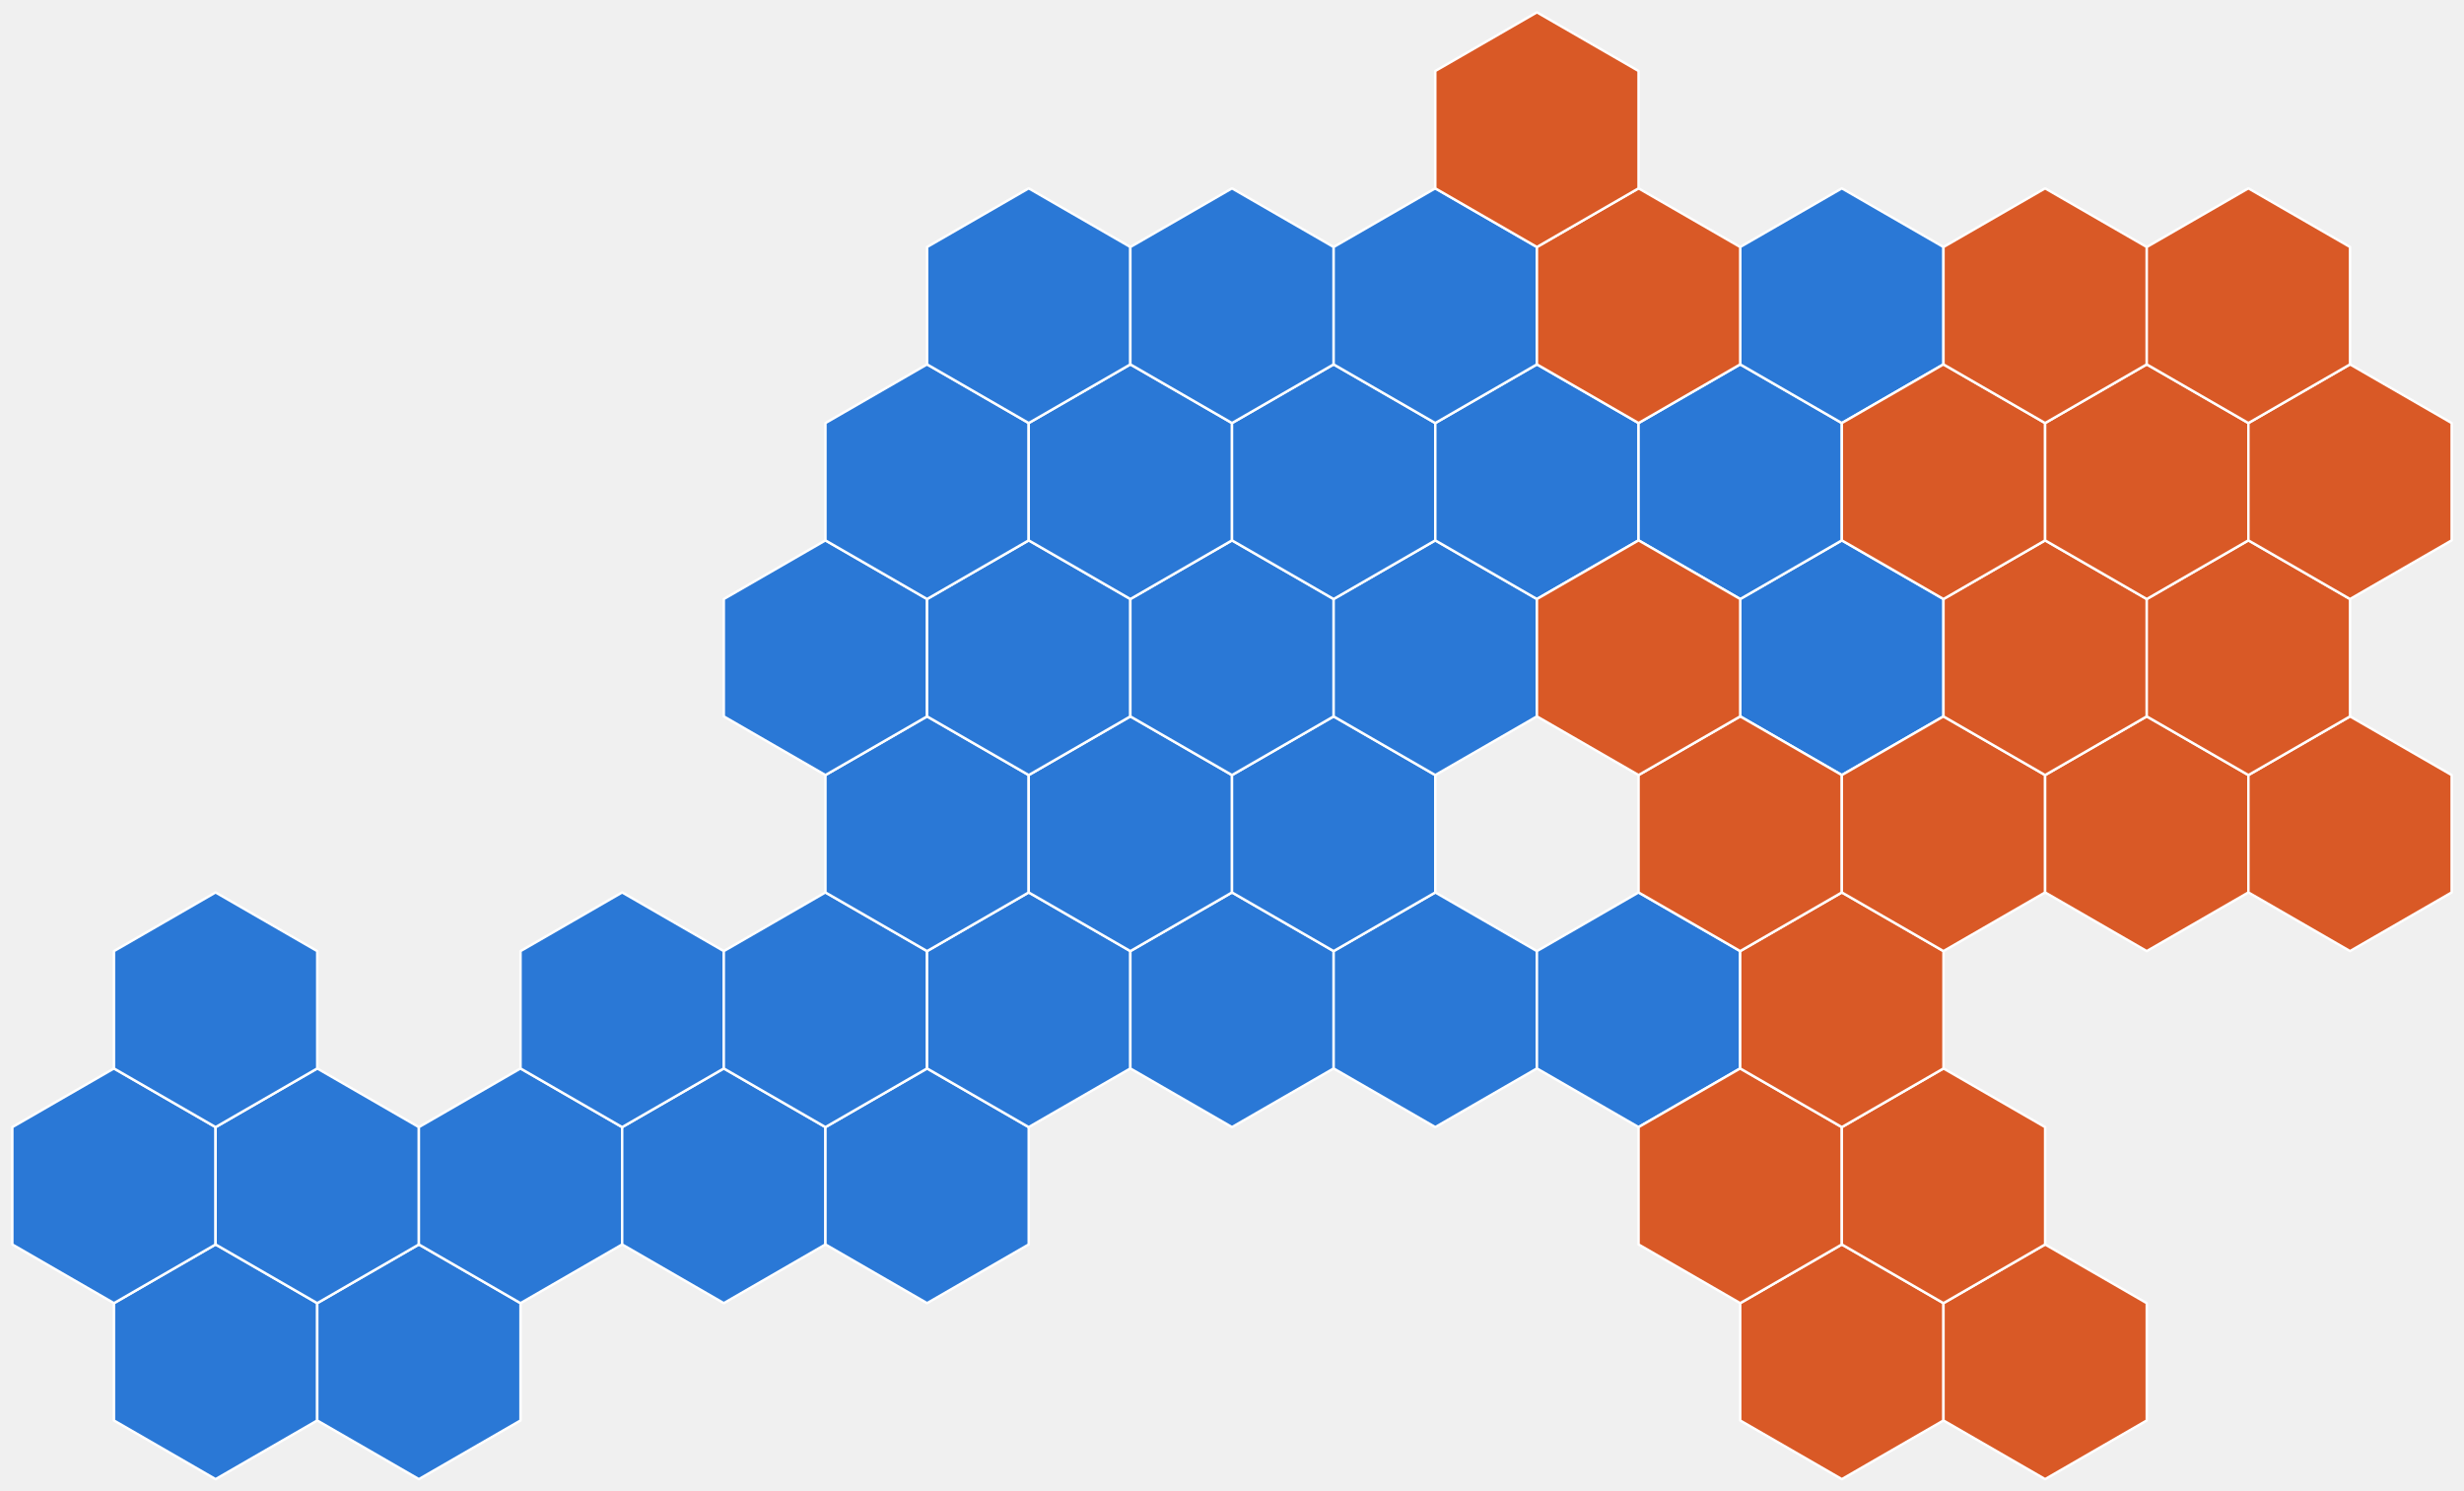
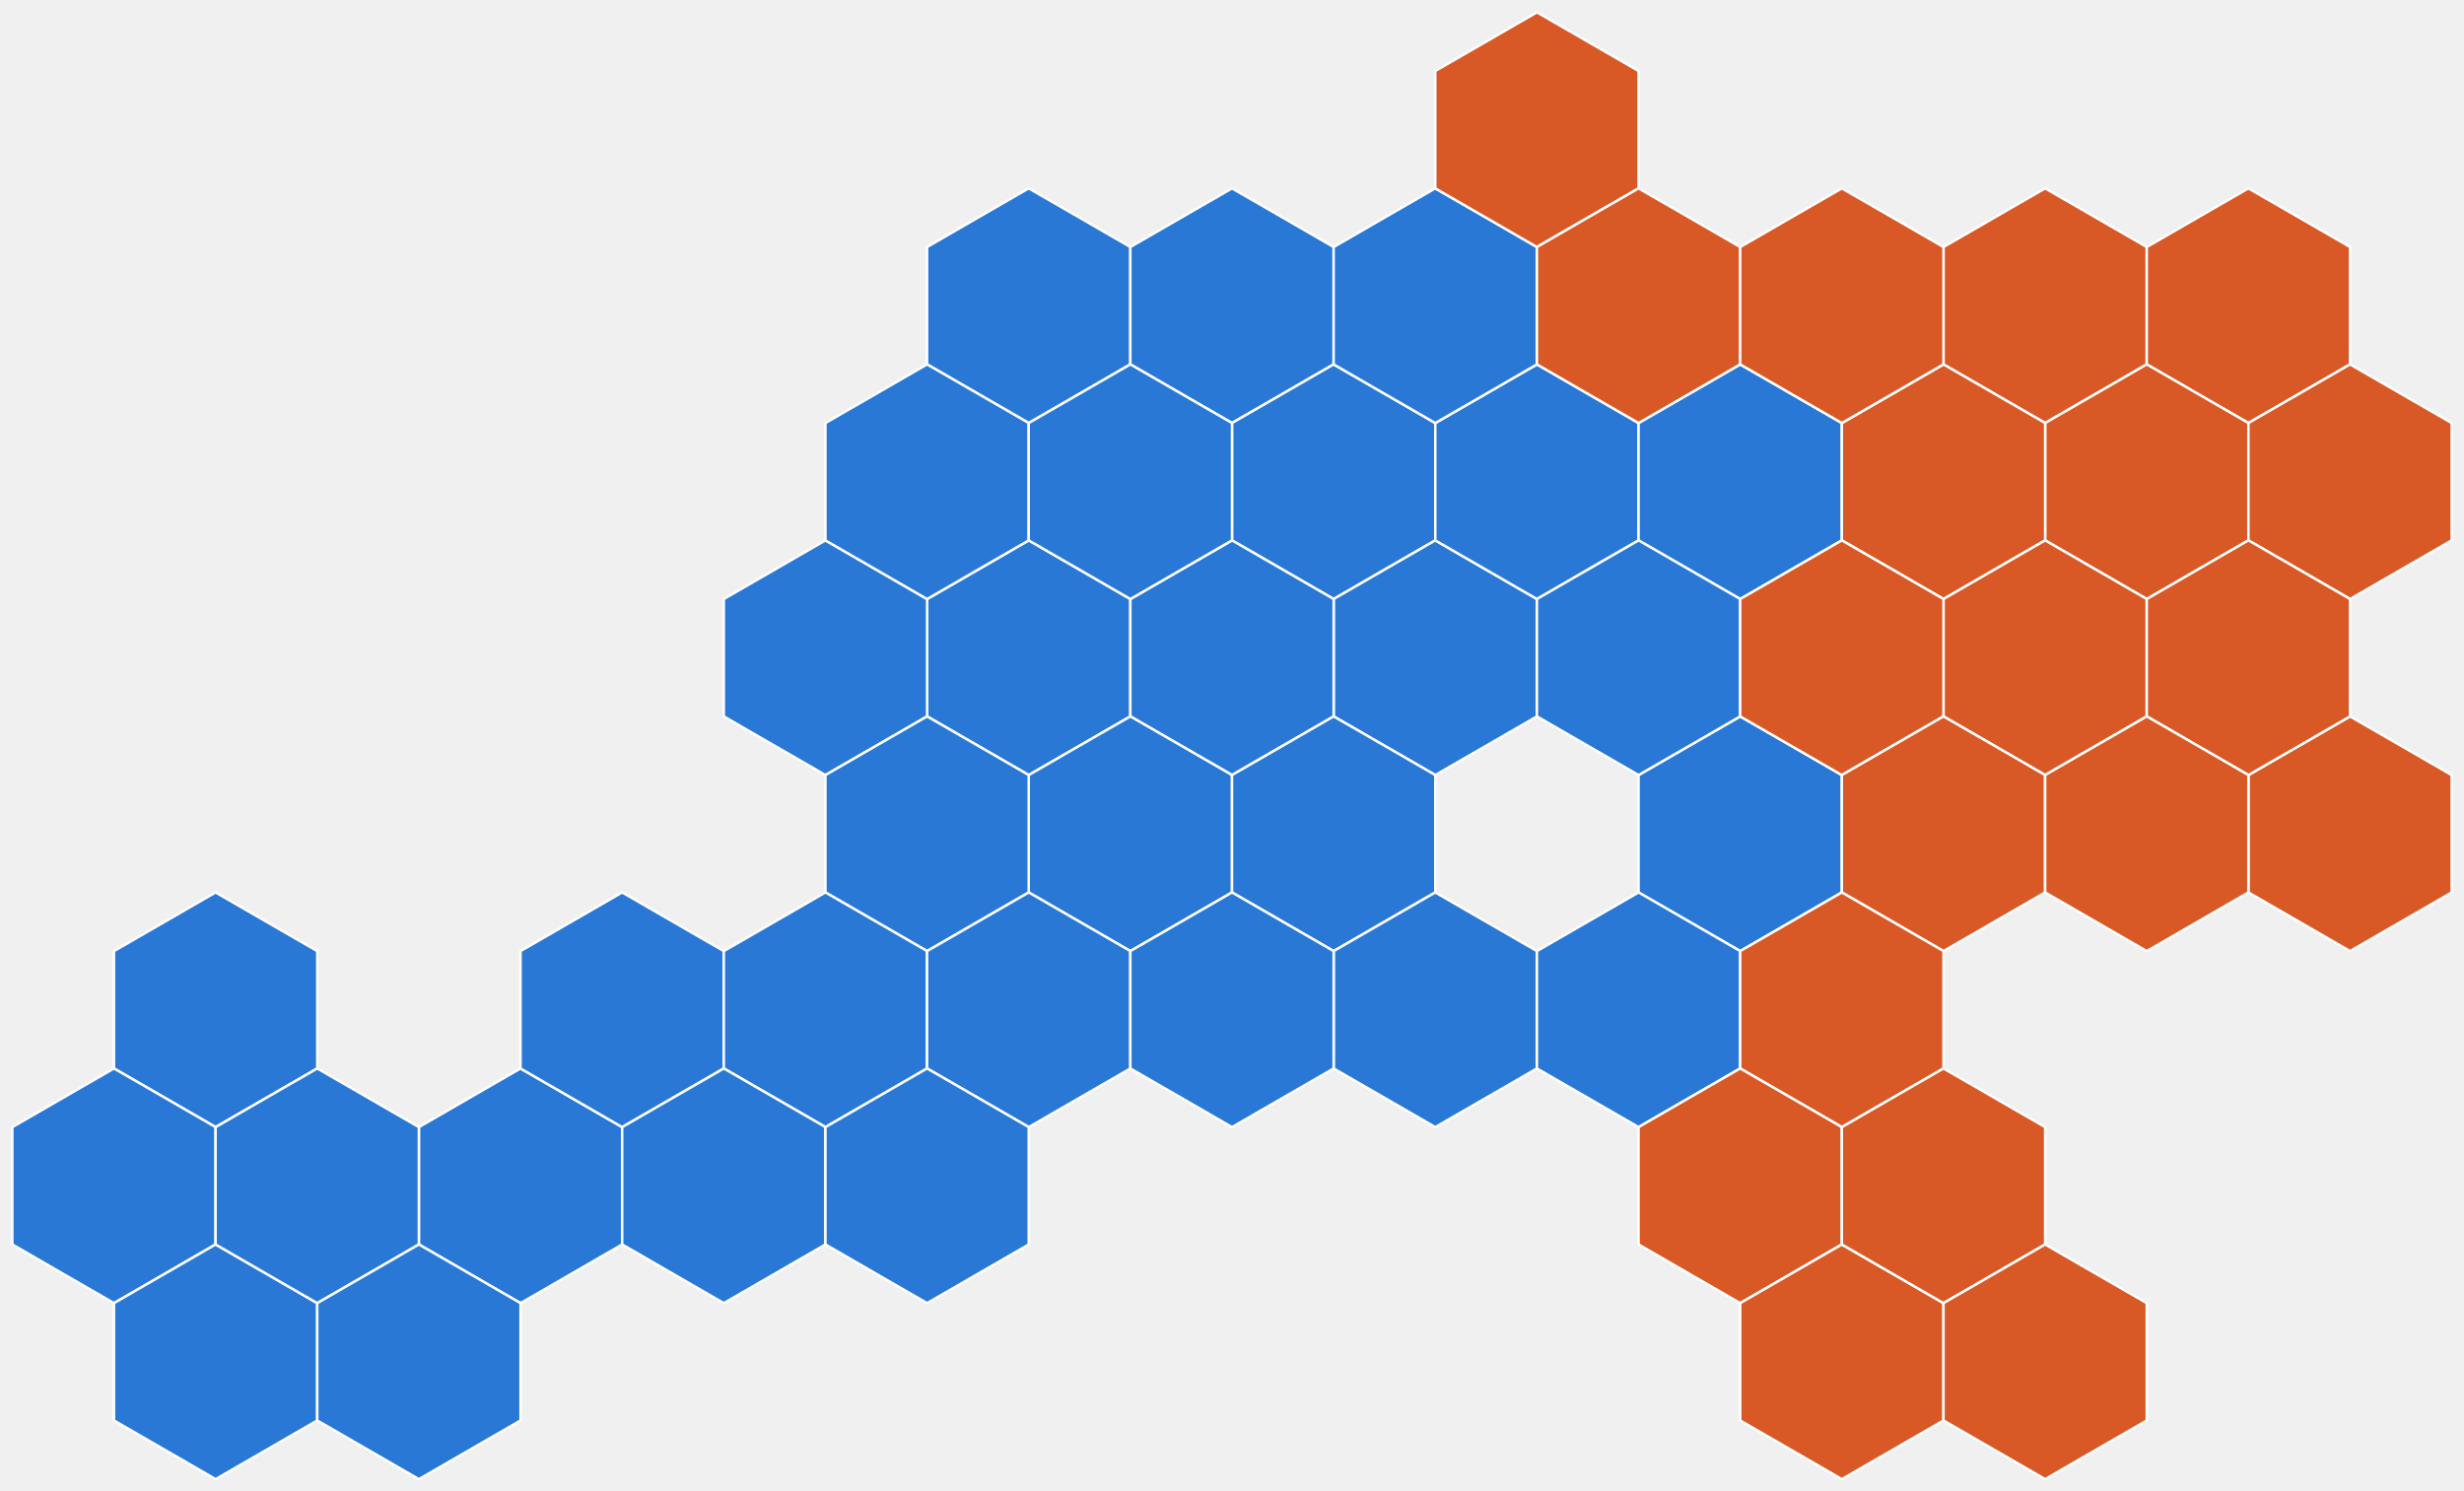
<svg xmlns="http://www.w3.org/2000/svg" version="1.2" baseProfile="tiny" width="800" height="484" viewBox="0 0 800 484" stroke-linecap="round" stroke-linejoin="round">
  <g id="in">
-     <path d="M 37 423.16 70 404.1 103 423.16 103 461.26 70 480.31 37 461.26 37 423.16 Z" fill="#2a78d6" stroke="#ffffff" stroke-width="0.8" />
-     <path d="M 103 423.16 136 404.1 169 423.16 169 461.26 136 480.31 103 461.26 103 423.16 Z" fill="#2a78d6" stroke="#ffffff" stroke-width="0.8" />
+     <path d="M 367 80.21 367 118.32 334 137.37 301 118.32 301 80.21 334 61.16 367 80.21 Z" fill="#2a78d6" stroke="#ffffff" stroke-width="0.8" />
+     <path d="M 367 80.21 400 61.16 433 80.21 433 118.32 400 137.37 367 118.32 367 80.21 Z" fill="#2a78d6" stroke="#ffffff" stroke-width="0.8" />
+     <path d="M 400 137.37 433 118.32 466 137.37 466 175.47 433 194.52 400 175.47 400 137.37 Z" fill="#2a78d6" stroke="#ffffff" stroke-width="0.8" />
+     <path d="M 301 194.52 334 175.47 367 194.52 367 232.63 334 251.68 301 232.63 301 194.52 Z" fill="#2a78d6" stroke="#ffffff" stroke-width="0.8" />
+     <path d="M 268 175.47 301 194.52 301 232.63 268 251.68 235 232.63 235 194.52 268 175.47 Z" fill="#2a78d6" stroke="#ffffff" stroke-width="0.8" />
+     <path d="M 433 194.52 466 175.47 499 194.52 499 232.63 466 251.68 433 232.63 433 194.52 Z" fill="#2a78d6" stroke="#ffffff" stroke-width="0.8" />
+     <path d="M 301 118.32 334 137.37 334 175.47 301 194.52 268 175.47 268 137.37 301 118.32 Z" fill="#2a78d6" stroke="#ffffff" stroke-width="0.8" />
+     <path d="M 466 137.37 499 118.32 532 137.37 532 175.47 499 194.52 466 175.47 466 137.37 Z" fill="#2a78d6" stroke="#ffffff" stroke-width="0.8" />
+     <path d="M 367 194.52 400 175.47 433 194.52 433 232.63 400 251.68 367 232.63 367 194.52 Z" fill="#2a78d6" stroke="#ffffff" stroke-width="0.8" />
+     <path d="M 532 137.37 565 118.32 598 137.37 598 175.47 565 194.52 532 175.47 532 137.37 Z" fill="#2a78d6" stroke="#ffffff" stroke-width="0.8" />
+     <path d="M 433 80.21 466 61.16 499 80.21 499 118.32 466 137.37 433 118.32 433 80.21 Z" fill="#2a78d6" stroke="#ffffff" stroke-width="0.8" />
+     <path d="M 103 346.95 70 366 37 346.95 37 308.84 70 289.79 103 308.84 103 346.95 Z" fill="#2a78d6" stroke="#ffffff" stroke-width="0.8" />
+     <path d="M 334 137.37 367 118.32 400 137.37 400 175.47 367 194.52 334 175.47 334 137.37 Z" fill="#2a78d6" stroke="#ffffff" stroke-width="0.8" />
+     <path d="M 532 251.68 565 232.63 598 251.68 598 289.79 565 308.84 532 289.79 532 251.68 Z" fill="#2a78d6" stroke="#ffffff" stroke-width="0.8" />
+     <path d="M 334 251.68 367 232.63 400 251.68 400 289.79 367 308.84 334 289.79 334 251.68 Z" fill="#2a78d6" stroke="#ffffff" stroke-width="0.8" />
+     <path d="M 499 194.52 532 175.47 565 194.52 565 232.63 532 251.68 499 232.63 499 194.52 Z" fill="#2a78d6" stroke="#ffffff" stroke-width="0.8" />
+     <path d="M 268 251.68 301 232.63 334 251.68 334 289.79 301 308.84 268 289.79 268 251.68 Z" fill="#2a78d6" stroke="#ffffff" stroke-width="0.8" />
    <path d="M 37 346.95 70 366 70 404.1 37 423.16 4 404.1 4 366 37 346.95 Z" fill="#2a78d6" stroke="#ffffff" stroke-width="0.8" />
-     <path d="M 70 366 103 346.95 136 366 136 404.1 103 423.16 70 404.1 70 366 Z" fill="#2a78d6" stroke="#ffffff" stroke-width="0.8" />
+     <path d="M 400 251.68 433 232.63 466 251.68 466 289.79 433 308.84 400 289.79 400 251.68 Z" fill="#2a78d6" stroke="#ffffff" stroke-width="0.8" />
    <path d="M 136 366 169 346.95 202 366 202 404.1 169 423.16 136 404.1 136 366 Z" fill="#2a78d6" stroke="#ffffff" stroke-width="0.8" />
-     <path d="M 202 366 235 346.95 268 366 268 404.1 235 423.16 202 404.1 202 366 Z" fill="#2a78d6" stroke="#ffffff" stroke-width="0.8" />
-     <path d="M 268 366 301 346.95 334 366 334 404.1 301 423.16 268 404.1 268 366 Z" fill="#2a78d6" stroke="#ffffff" stroke-width="0.8" />
-     <path d="M 103 346.95 70 366 37 346.95 37 308.84 70 289.79 103 308.84 103 346.95 Z" fill="#2a78d6" stroke="#ffffff" stroke-width="0.8" />
+     <path d="M 433 308.84 466 289.79 499 308.84 499 346.95 466 366 433 346.95 433 308.84 Z" fill="#2a78d6" stroke="#ffffff" stroke-width="0.8" />
    <path d="M 235 308.84 235 346.95 202 366 169 346.95 169 308.84 202 289.79 235 308.84 Z" fill="#2a78d6" stroke="#ffffff" stroke-width="0.8" />
    <path d="M 235 308.84 268 289.79 301 308.84 301 346.95 268 366 235 346.95 235 308.84 Z" fill="#2a78d6" stroke="#ffffff" stroke-width="0.8" />
    <path d="M 301 308.84 334 289.79 367 308.84 367 346.95 334 366 301 346.95 301 308.84 Z" fill="#2a78d6" stroke="#ffffff" stroke-width="0.8" />
    <path d="M 367 308.84 400 289.79 433 308.84 433 346.95 400 366 367 346.95 367 308.84 Z" fill="#2a78d6" stroke="#ffffff" stroke-width="0.8" />
-     <path d="M 433 308.84 466 289.79 499 308.84 499 346.95 466 366 433 346.95 433 308.84 Z" fill="#2a78d6" stroke="#ffffff" stroke-width="0.8" />
    <path d="M 499 308.84 532 289.79 565 308.84 565 346.95 532 366 499 346.95 499 308.84 Z" fill="#2a78d6" stroke="#ffffff" stroke-width="0.8" />
-     <path d="M 268 251.68 301 232.63 334 251.68 334 289.79 301 308.84 268 289.79 268 251.68 Z" fill="#2a78d6" stroke="#ffffff" stroke-width="0.8" />
-     <path d="M 334 251.68 367 232.63 400 251.68 400 289.79 367 308.84 334 289.79 334 251.68 Z" fill="#2a78d6" stroke="#ffffff" stroke-width="0.8" />
-     <path d="M 400 251.68 433 232.63 466 251.68 466 289.79 433 308.84 400 289.79 400 251.68 Z" fill="#2a78d6" stroke="#ffffff" stroke-width="0.8" />
-     <path d="M 268 175.47 301 194.52 301 232.63 268 251.68 235 232.63 235 194.52 268 175.47 Z" fill="#2a78d6" stroke="#ffffff" stroke-width="0.8" />
-     <path d="M 301 194.52 334 175.47 367 194.52 367 232.63 334 251.68 301 232.63 301 194.52 Z" fill="#2a78d6" stroke="#ffffff" stroke-width="0.8" />
-     <path d="M 367 194.52 400 175.47 433 194.52 433 232.63 400 251.68 367 232.63 367 194.52 Z" fill="#2a78d6" stroke="#ffffff" stroke-width="0.8" />
-     <path d="M 433 194.52 466 175.47 499 194.52 499 232.63 466 251.68 433 232.63 433 194.52 Z" fill="#2a78d6" stroke="#ffffff" stroke-width="0.8" />
-     <path d="M 565 194.52 598 175.47 631 194.52 631 232.63 598 251.68 565 232.63 565 194.52 Z" fill="#2a78d6" stroke="#ffffff" stroke-width="0.8" />
-     <path d="M 301 118.32 334 137.37 334 175.47 301 194.52 268 175.47 268 137.37 301 118.32 Z" fill="#2a78d6" stroke="#ffffff" stroke-width="0.8" />
-     <path d="M 334 137.37 367 118.32 400 137.37 400 175.47 367 194.52 334 175.47 334 137.37 Z" fill="#2a78d6" stroke="#ffffff" stroke-width="0.8" />
-     <path d="M 400 137.37 433 118.32 466 137.37 466 175.47 433 194.52 400 175.47 400 137.37 Z" fill="#2a78d6" stroke="#ffffff" stroke-width="0.8" />
-     <path d="M 466 137.37 499 118.32 532 137.37 532 175.47 499 194.52 466 175.47 466 137.37 Z" fill="#2a78d6" stroke="#ffffff" stroke-width="0.8" />
-     <path d="M 532 137.37 565 118.32 598 137.37 598 175.47 565 194.52 532 175.47 532 137.37 Z" fill="#2a78d6" stroke="#ffffff" stroke-width="0.8" />
-     <path d="M 367 80.21 367 118.32 334 137.37 301 118.32 301 80.21 334 61.16 367 80.21 Z" fill="#2a78d6" stroke="#ffffff" stroke-width="0.8" />
-     <path d="M 367 80.21 400 61.16 433 80.21 433 118.32 400 137.37 367 118.32 367 80.21 Z" fill="#2a78d6" stroke="#ffffff" stroke-width="0.8" />
-     <path d="M 433 80.21 466 61.16 499 80.21 499 118.32 466 137.37 433 118.32 433 80.21 Z" fill="#2a78d6" stroke="#ffffff" stroke-width="0.8" />
-     <path d="M 565 80.21 598 61.16 631 80.21 631 118.32 598 137.37 565 118.32 565 80.21 Z" fill="#2a78d6" stroke="#ffffff" stroke-width="0.8" />
-     <path d="M 565 423.16 598 404.1 631 423.16 631 461.26 598 480.31 565 461.26 565 423.16 Z" fill="#d95926" stroke="#ffffff" stroke-width="0.8" />
-     <path d="M 631 423.16 664 404.1 697 423.16 697 461.26 664 480.31 631 461.26 631 423.16 Z" fill="#d95926" stroke="#ffffff" stroke-width="0.8" />
-     <path d="M 532 366 565 346.95 598 366 598 404.1 565 423.16 532 404.1 532 366 Z" fill="#d95926" stroke="#ffffff" stroke-width="0.8" />
-     <path d="M 598 366 631 346.95 664 366 664 404.1 631 423.16 598 404.1 598 366 Z" fill="#d95926" stroke="#ffffff" stroke-width="0.8" />
-     <path d="M 565 308.84 598 289.79 631 308.84 631 346.95 598 366 565 346.95 565 308.84 Z" fill="#d95926" stroke="#ffffff" stroke-width="0.8" />
-     <path d="M 532 251.68 565 232.63 598 251.68 598 289.79 565 308.84 532 289.79 532 251.68 Z" fill="#d95926" stroke="#ffffff" stroke-width="0.8" />
+     <path d="M 202 366 235 346.95 268 366 268 404.1 235 423.16 202 404.1 202 366 Z" fill="#2a78d6" stroke="#ffffff" stroke-width="0.8" />
+     <path d="M 37 423.16 70 404.1 103 423.16 103 461.26 70 480.31 37 461.26 37 423.16 Z" fill="#2a78d6" stroke="#ffffff" stroke-width="0.8" />
+     <path d="M 268 366 301 346.95 334 366 334 404.1 301 423.16 268 404.1 268 366 Z" fill="#2a78d6" stroke="#ffffff" stroke-width="0.8" />
+     <path d="M 70 366 103 346.95 136 366 136 404.1 103 423.16 70 404.1 70 366 Z" fill="#2a78d6" stroke="#ffffff" stroke-width="0.8" />
+     <path d="M 103 423.16 136 404.1 169 423.16 169 461.26 136 480.31 103 461.26 103 423.16 Z" fill="#2a78d6" stroke="#ffffff" stroke-width="0.8" />
+     <path d="M 532 61.16 499 80.21 466 61.16 466 23.05 499 4 532 23.05 532 61.16 Z" fill="#d95926" stroke="#ffffff" stroke-width="0.8" />
+     <path d="M 631 80.21 664 61.16 697 80.21 697 118.32 664 137.37 631 118.32 631 80.21 Z" fill="#d95926" stroke="#ffffff" stroke-width="0.8" />
+     <path d="M 697 80.21 730 61.16 763 80.21 763 118.32 730 137.37 697 118.32 697 80.21 Z" fill="#d95926" stroke="#ffffff" stroke-width="0.8" />
+     <path d="M 499 80.21 532 61.16 565 80.21 565 118.32 532 137.37 499 118.32 499 80.21 Z" fill="#d95926" stroke="#ffffff" stroke-width="0.8" />
+     <path d="M 664 137.37 697 118.32 730 137.37 730 175.47 697 194.52 664 175.47 664 137.37 Z" fill="#d95926" stroke="#ffffff" stroke-width="0.8" />
+     <path d="M 598 137.37 631 118.32 664 137.37 664 175.47 631 194.52 598 175.47 598 137.37 Z" fill="#d95926" stroke="#ffffff" stroke-width="0.8" />
+     <path d="M 565 80.21 598 61.16 631 80.21 631 118.32 598 137.37 565 118.32 565 80.21 Z" fill="#d95926" stroke="#ffffff" stroke-width="0.8" />
+     <path d="M 730 137.37 763 118.32 796 137.37 796 175.47 763 194.52 730 175.47 730 137.37 Z" fill="#d95926" stroke="#ffffff" stroke-width="0.8" />
+     <path d="M 631 194.52 664 175.47 697 194.52 697 232.63 664 251.68 631 232.63 631 194.52 Z" fill="#d95926" stroke="#ffffff" stroke-width="0.8" />
+     <path d="M 565 194.52 598 175.47 631 194.52 631 232.63 598 251.68 565 232.63 565 194.52 Z" fill="#d95926" stroke="#ffffff" stroke-width="0.8" />
+     <path d="M 730 251.68 763 232.63 796 251.68 796 289.79 763 308.84 730 289.79 730 251.68 Z" fill="#d95926" stroke="#ffffff" stroke-width="0.8" />
+     <path d="M 697 194.52 730 175.47 763 194.52 763 232.63 730 251.68 697 232.63 697 194.52 Z" fill="#d95926" stroke="#ffffff" stroke-width="0.8" />
    <path d="M 598 251.68 631 232.63 664 251.68 664 289.79 631 308.84 598 289.79 598 251.68 Z" fill="#d95926" stroke="#ffffff" stroke-width="0.8" />
    <path d="M 664 251.68 697 232.63 730 251.68 730 289.79 697 308.84 664 289.79 664 251.68 Z" fill="#d95926" stroke="#ffffff" stroke-width="0.8" />
-     <path d="M 730 251.68 763 232.63 796 251.68 796 289.79 763 308.84 730 289.79 730 251.68 Z" fill="#d95926" stroke="#ffffff" stroke-width="0.8" />
-     <path d="M 499 194.52 532 175.47 565 194.52 565 232.63 532 251.68 499 232.63 499 194.52 Z" fill="#d95926" stroke="#ffffff" stroke-width="0.8" />
-     <path d="M 631 194.52 664 175.47 697 194.52 697 232.63 664 251.68 631 232.63 631 194.52 Z" fill="#d95926" stroke="#ffffff" stroke-width="0.8" />
-     <path d="M 697 194.52 730 175.47 763 194.52 763 232.63 730 251.68 697 232.63 697 194.52 Z" fill="#d95926" stroke="#ffffff" stroke-width="0.8" />
-     <path d="M 598 137.37 631 118.32 664 137.37 664 175.47 631 194.52 598 175.47 598 137.37 Z" fill="#d95926" stroke="#ffffff" stroke-width="0.8" />
-     <path d="M 664 137.37 697 118.32 730 137.37 730 175.47 697 194.52 664 175.47 664 137.37 Z" fill="#d95926" stroke="#ffffff" stroke-width="0.8" />
-     <path d="M 730 137.37 763 118.32 796 137.37 796 175.47 763 194.52 730 175.47 730 137.37 Z" fill="#d95926" stroke="#ffffff" stroke-width="0.8" />
-     <path d="M 499 80.21 532 61.16 565 80.21 565 118.32 532 137.37 499 118.32 499 80.21 Z" fill="#d95926" stroke="#ffffff" stroke-width="0.8" />
-     <path d="M 631 80.21 664 61.16 697 80.21 697 118.32 664 137.37 631 118.32 631 80.21 Z" fill="#d95926" stroke="#ffffff" stroke-width="0.8" />
-     <path d="M 697 80.21 730 61.16 763 80.21 763 118.32 730 137.37 697 118.32 697 80.21 Z" fill="#d95926" stroke="#ffffff" stroke-width="0.8" />
-     <path d="M 532 61.16 499 80.21 466 61.16 466 23.05 499 4 532 23.05 532 61.16 Z" fill="#d95926" stroke="#ffffff" stroke-width="0.8" />
+     <path d="M 565 308.84 598 289.79 631 308.84 631 346.95 598 366 565 346.95 565 308.84 Z" fill="#d95926" stroke="#ffffff" stroke-width="0.8" />
+     <path d="M 532 366 565 346.95 598 366 598 404.1 565 423.16 532 404.1 532 366 Z" fill="#d95926" stroke="#ffffff" stroke-width="0.8" />
+     <path d="M 565 423.16 598 404.1 631 423.16 631 461.26 598 480.31 565 461.26 565 423.16 Z" fill="#d95926" stroke="#ffffff" stroke-width="0.8" />
+     <path d="M 598 366 631 346.95 664 366 664 404.1 631 423.16 598 404.1 598 366 Z" fill="#d95926" stroke="#ffffff" stroke-width="0.8" />
+     <path d="M 631 423.16 664 404.1 697 423.16 697 461.26 664 480.31 631 461.26 631 423.16 Z" fill="#d95926" stroke="#ffffff" stroke-width="0.8" />
  </g>
</svg>
